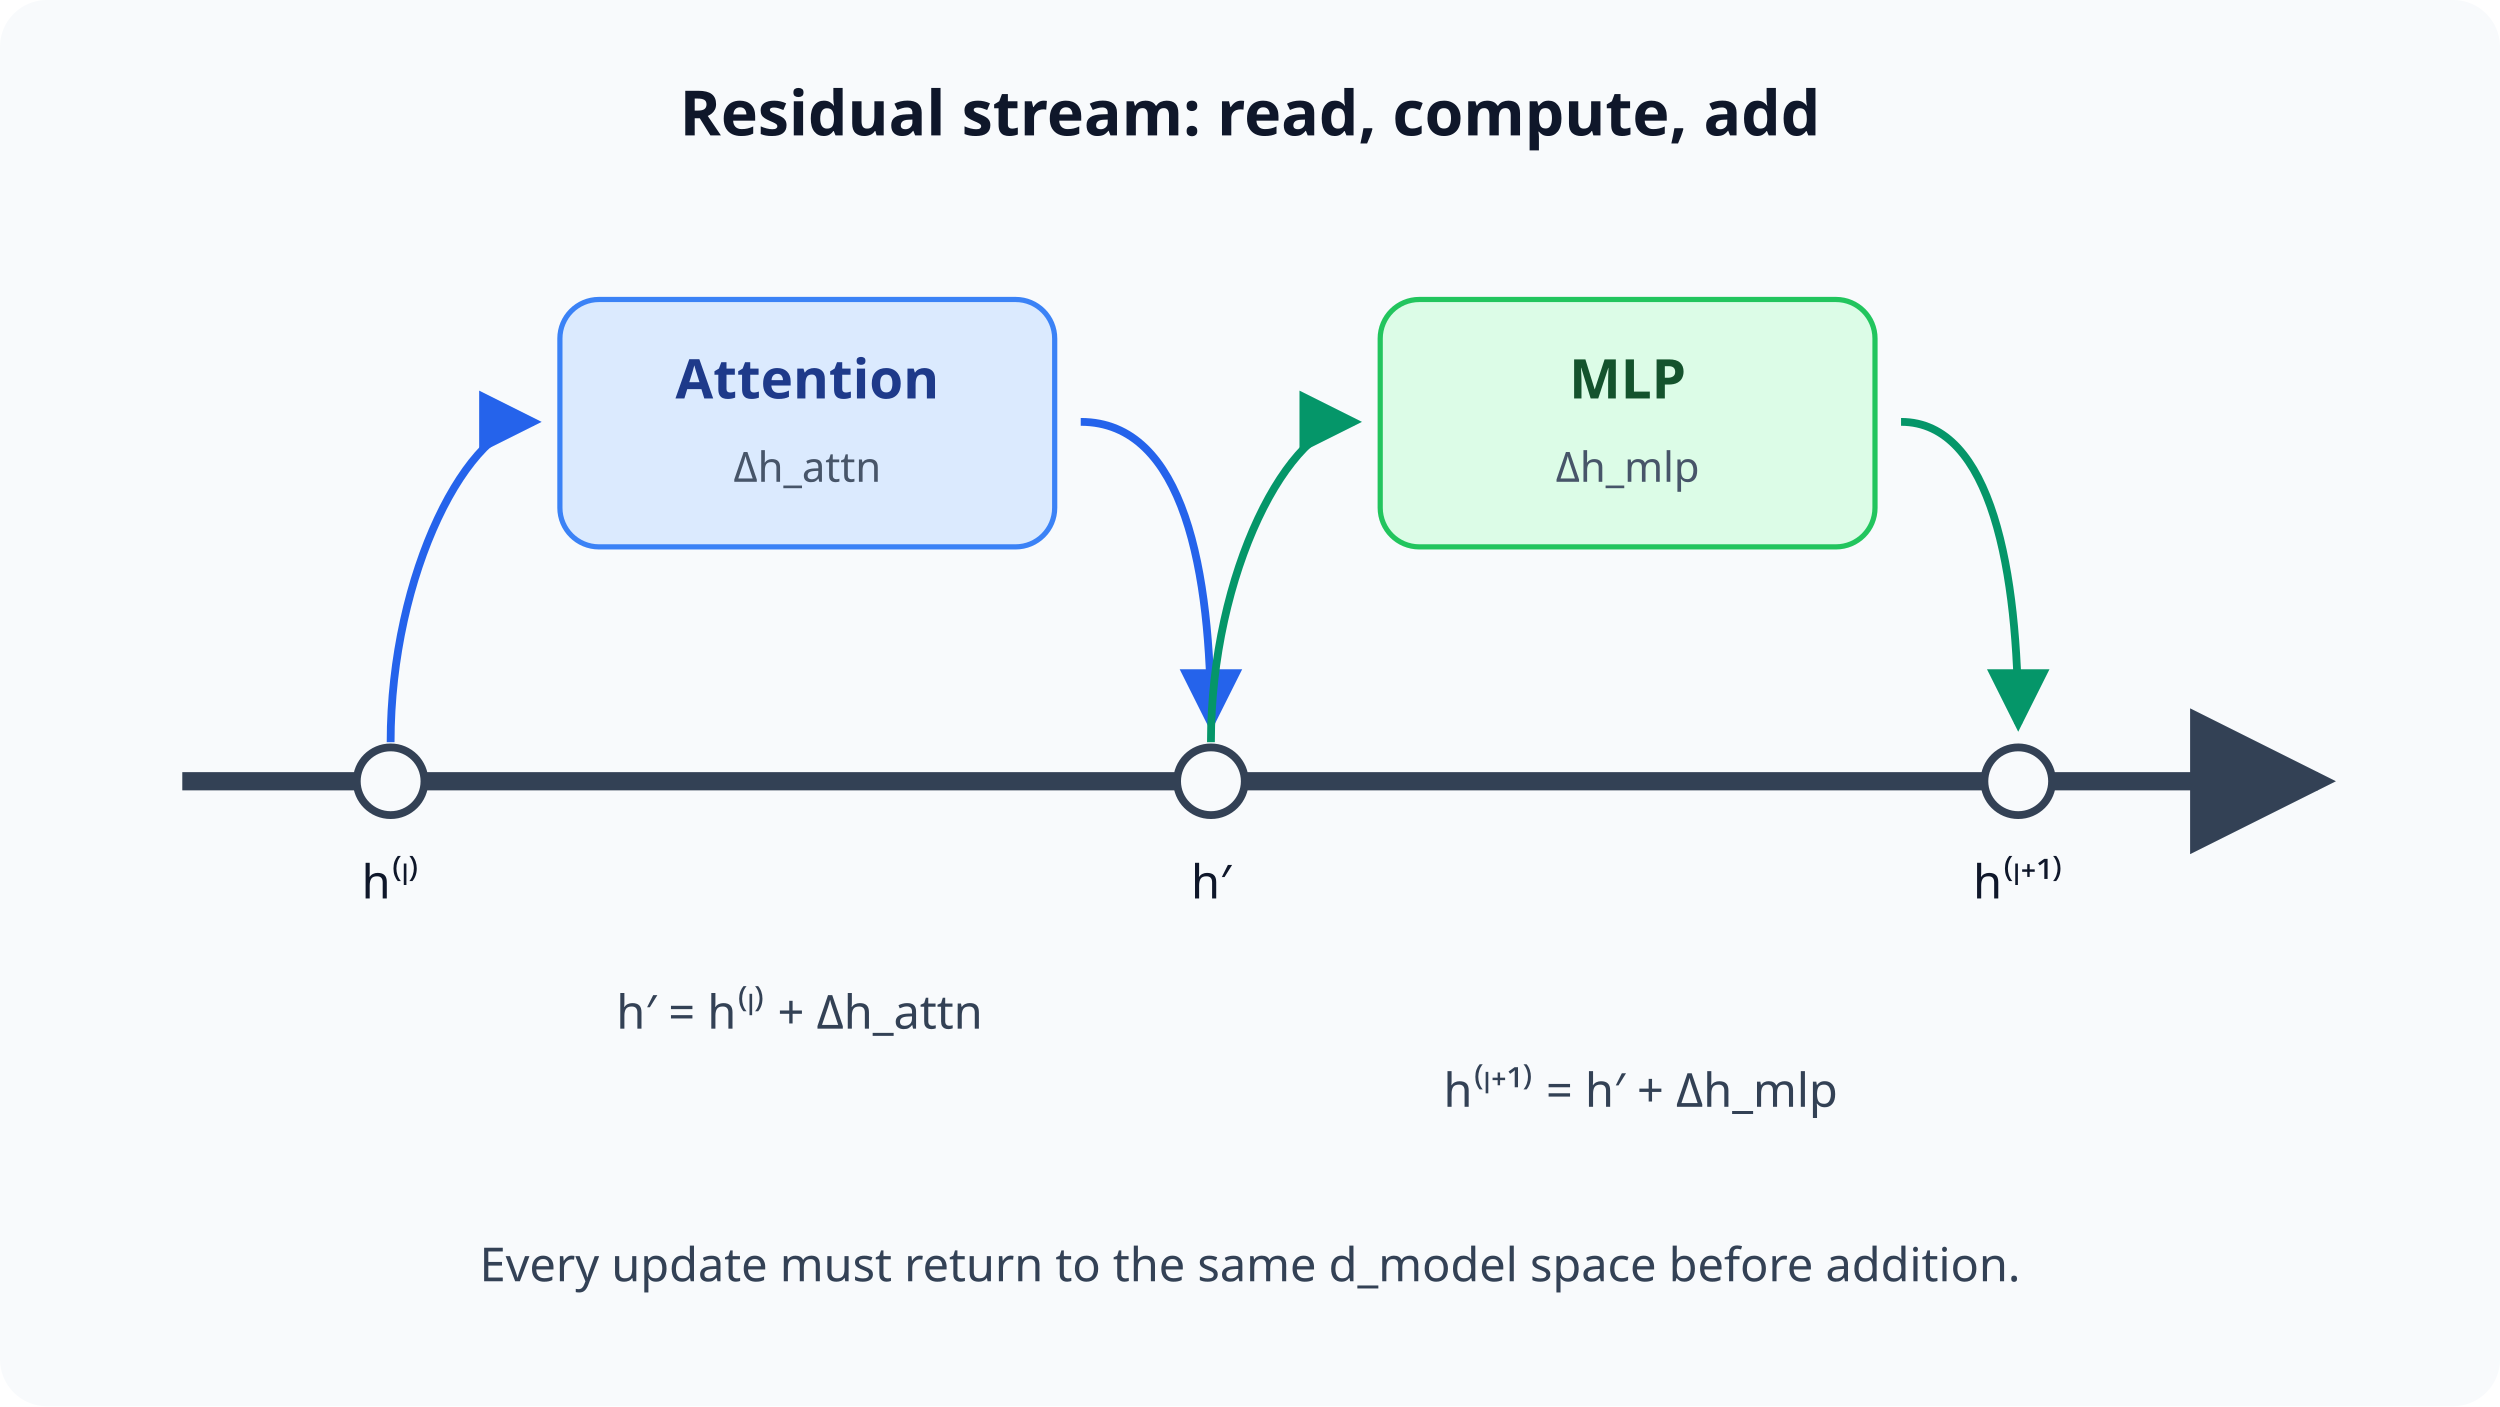
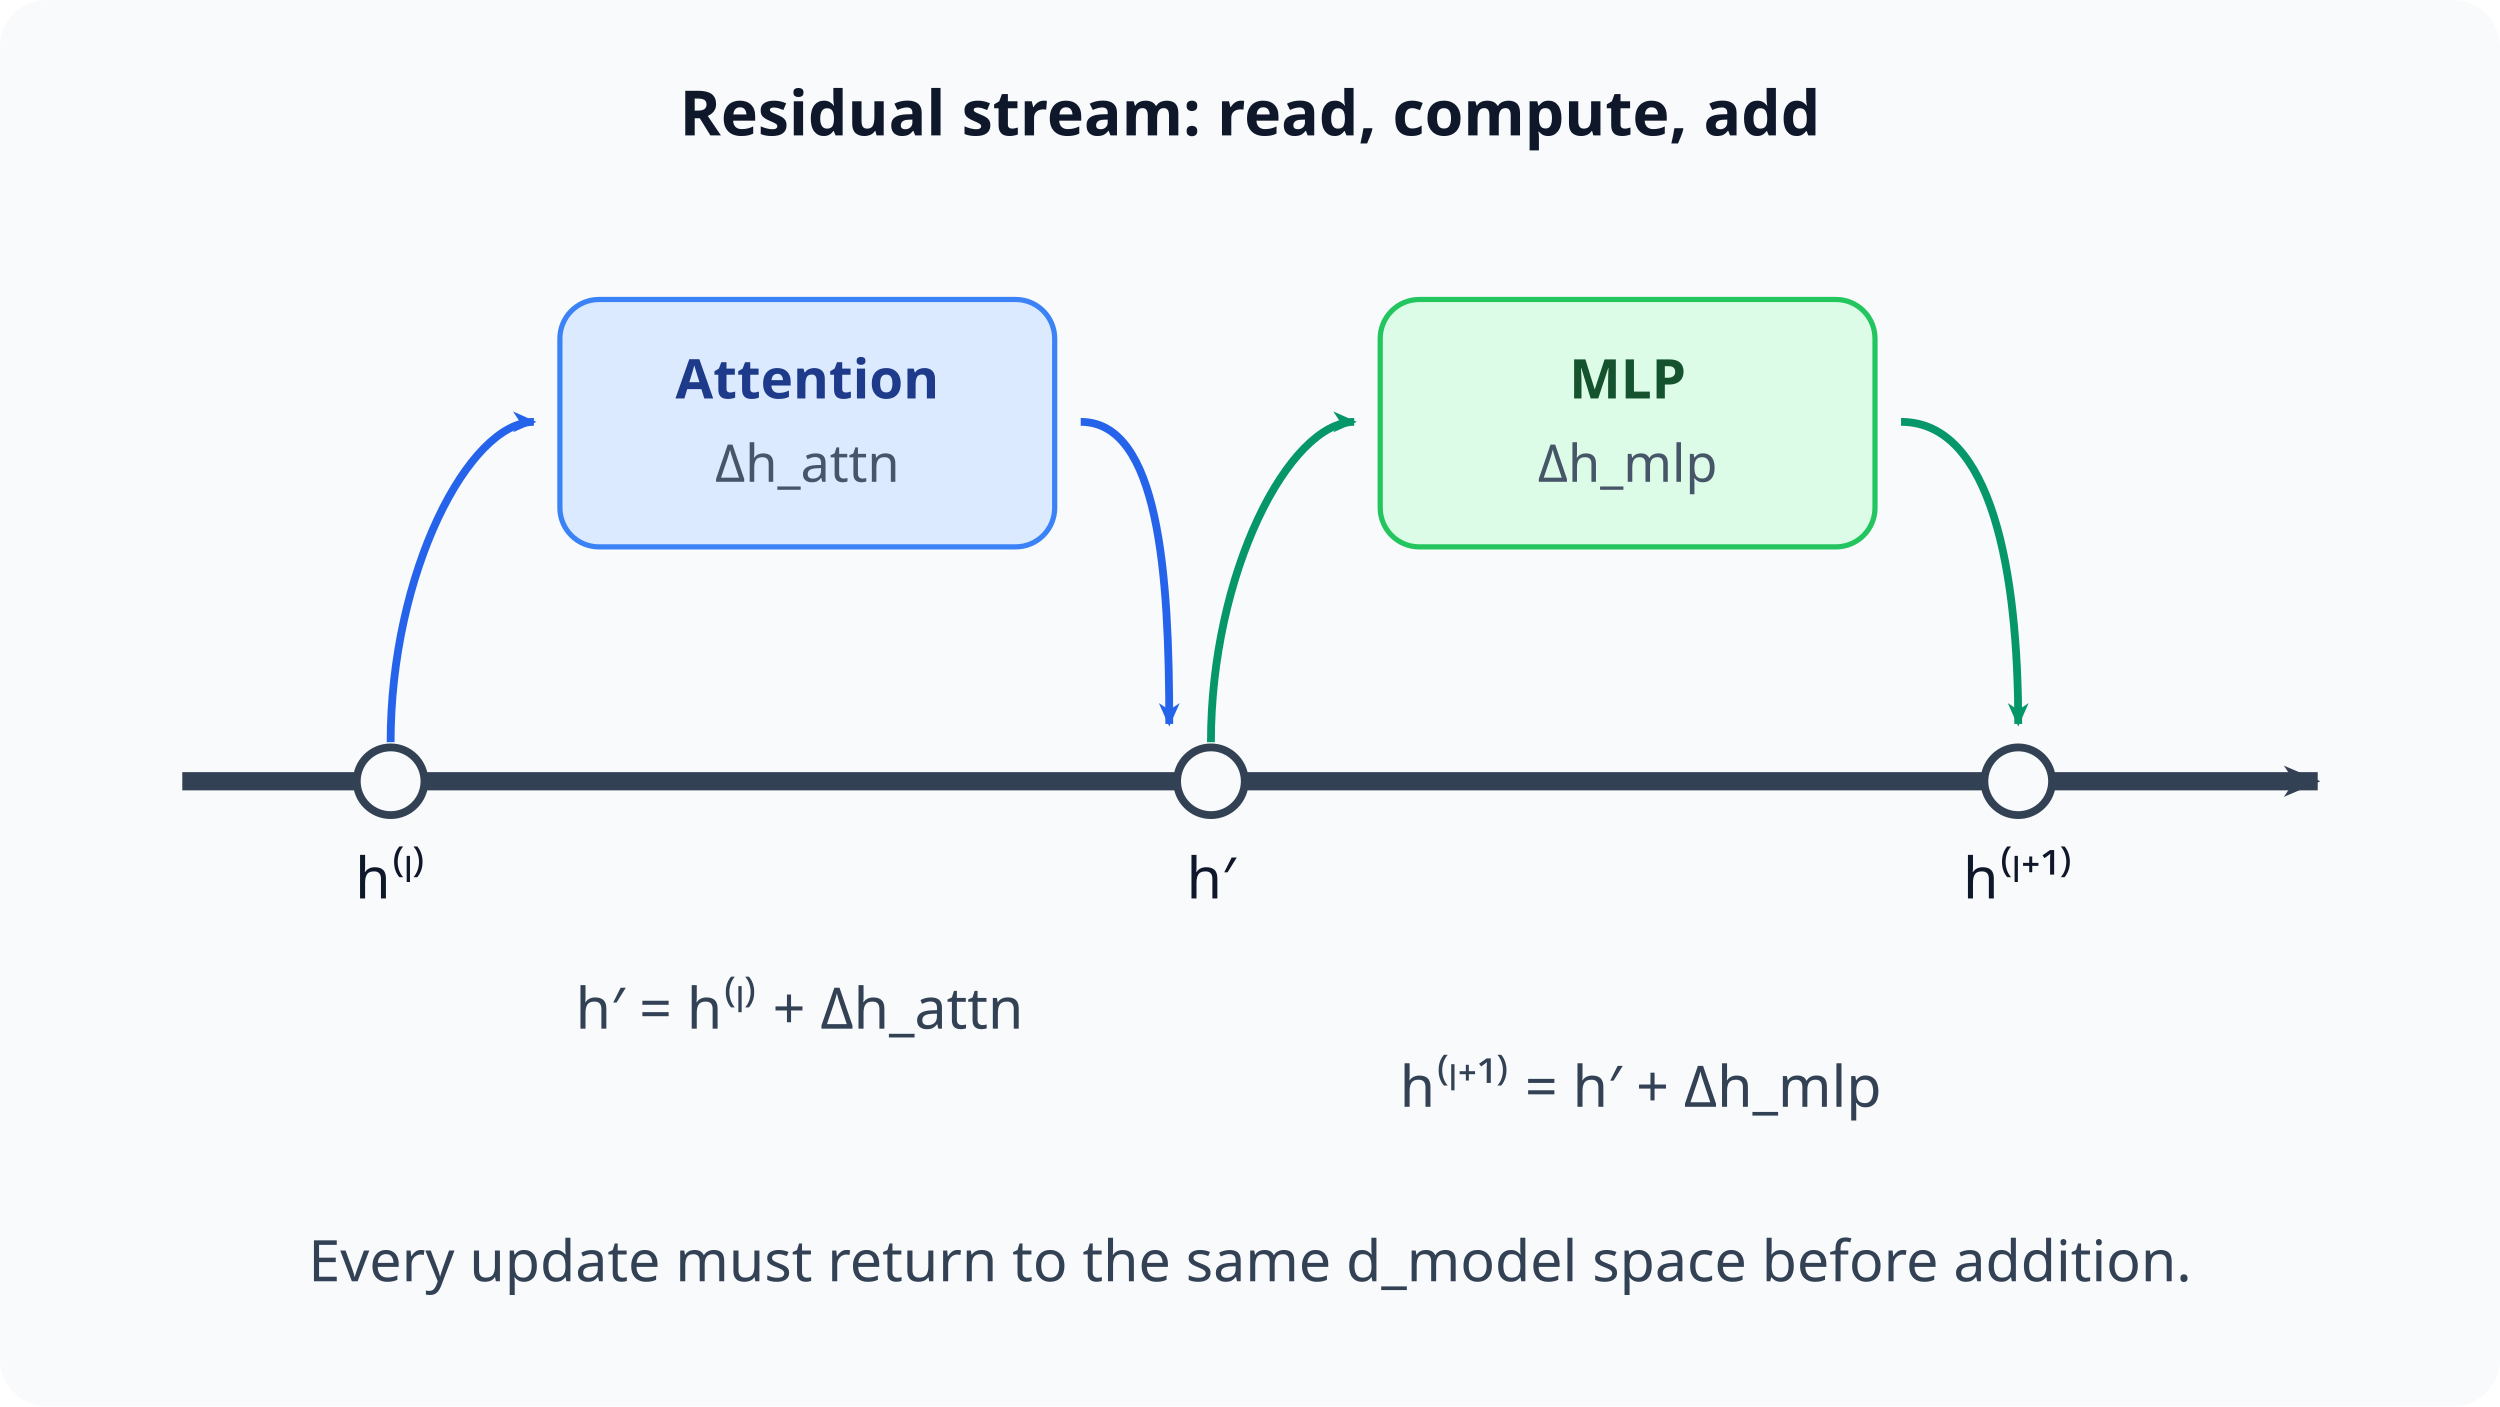
<svg xmlns="http://www.w3.org/2000/svg" viewBox="0 0 960 540" role="img" aria-labelledby="title desc">
  <defs>
-     <marker id="arrow" markerWidth="8" markerHeight="8" refX="7" refY="4" orient="auto">
-       <path d="M0 0L8 4L0 8Z" fill="context-stroke" />
+     <marker id="arrow" markerUnits="userSpaceOnUse" markerWidth="14" markerHeight="12" refX="13" refY="6" orient="auto">
+       <path d="M0 0L14 6L0 12L4 6Z" fill="context-stroke" />
+     </marker>
+     <marker id="branch-arrow" markerUnits="userSpaceOnUse" markerWidth="9" markerHeight="8" refX="8" refY="4" orient="auto">
+       <path d="M0 0L9 4L0 8L2.6 4Z" fill="context-stroke" />
    </marker>
  </defs>
  <rect width="960" height="540" rx="18" fill="#F8FAFC" />
  <text x="480" y="52" text-anchor="middle" font-family="sans-serif" font-size="24" font-weight="700" fill="#0F172A">Residual stream: read, compute, add</text>
  <path d="M70 300H890" stroke="#334155" stroke-width="7" marker-end="url(#arrow)" />
  <g fill="#F8FAFC" stroke="#334155" stroke-width="3">
    <circle cx="150" cy="300" r="13" />
    <circle cx="465" cy="300" r="13" />
    <circle cx="775" cy="300" r="13" />
  </g>
-   <g font-family="sans-serif" font-size="18" fill="#0F172A" text-anchor="middle">
+   <g font-family="sans-serif" font-size="22" fill="#0F172A" text-anchor="middle">
    <text x="150" y="345">h⁽ˡ⁾</text>
    <text x="465" y="345">h′</text>
    <text x="775" y="345">h⁽ˡ⁺¹⁾</text>
  </g>
  <rect x="215" y="115" width="190" height="95" rx="15" fill="#DBEAFE" stroke="#3B82F6" stroke-width="2" />
  <text x="310" y="153" text-anchor="middle" font-family="sans-serif" font-size="21" font-weight="700" fill="#1E3A8A">Attention</text>
-   <text x="310" y="185" text-anchor="middle" font-family="sans-serif" font-size="16" fill="#475569">Δh_attn</text>
-   <path d="M150 285C150 220 180 162 205 162" fill="none" stroke="#2563EB" stroke-width="3" marker-end="url(#arrow)" />
-   <path d="M415 162C455 162 465 220 465 278" fill="none" stroke="#2563EB" stroke-width="3" marker-end="url(#arrow)" />
+   <text x="310" y="185" text-anchor="middle" font-family="sans-serif" font-size="20" fill="#475569">Δh_attn</text>
+   <path d="M150 285C150 220 180 162 205 162" fill="none" stroke="#2563EB" stroke-width="3" marker-end="url(#branch-arrow)" />
+   <path d="M415 162C445 162 449 220 449 278" fill="none" stroke="#2563EB" stroke-width="3" marker-end="url(#branch-arrow)" />
  <rect x="530" y="115" width="190" height="95" rx="15" fill="#DCFCE7" stroke="#22C55E" stroke-width="2" />
  <text x="625" y="153" text-anchor="middle" font-family="sans-serif" font-size="21" font-weight="700" fill="#14532D">MLP</text>
-   <text x="625" y="185" text-anchor="middle" font-family="sans-serif" font-size="16" fill="#475569">Δh_mlp</text>
-   <path d="M465 285C465 220 495 162 520 162" fill="none" stroke="#059669" stroke-width="3" marker-end="url(#arrow)" />
-   <path d="M730 162C765 162 775 220 775 278" fill="none" stroke="#059669" stroke-width="3" marker-end="url(#arrow)" />
-   <g font-family="sans-serif" font-size="18" fill="#334155" text-anchor="middle">
+   <text x="625" y="185" text-anchor="middle" font-family="sans-serif" font-size="20" fill="#475569">Δh_mlp</text>
+   <path d="M465 285C465 220 495 162 520 162" fill="none" stroke="#059669" stroke-width="3" marker-end="url(#branch-arrow)" />
+   <path d="M730 162C765 162 775 220 775 278" fill="none" stroke="#059669" stroke-width="3" marker-end="url(#branch-arrow)" />
+   <g font-family="sans-serif" font-size="22" fill="#334155" text-anchor="middle">
    <text x="307" y="395">h′ = h⁽ˡ⁾ + Δh_attn</text>
    <text x="630" y="425">h⁽ˡ⁺¹⁾ = h′ + Δh_mlp</text>
  </g>
-   <text x="480" y="492" text-anchor="middle" font-family="sans-serif" font-size="18" fill="#334155">Every update must return to the same d_model space before addition.</text>
+   <text x="480" y="492" text-anchor="middle" font-family="sans-serif" font-size="22" fill="#334155">Every update must return to the same d_model space before addition.</text>
</svg>
